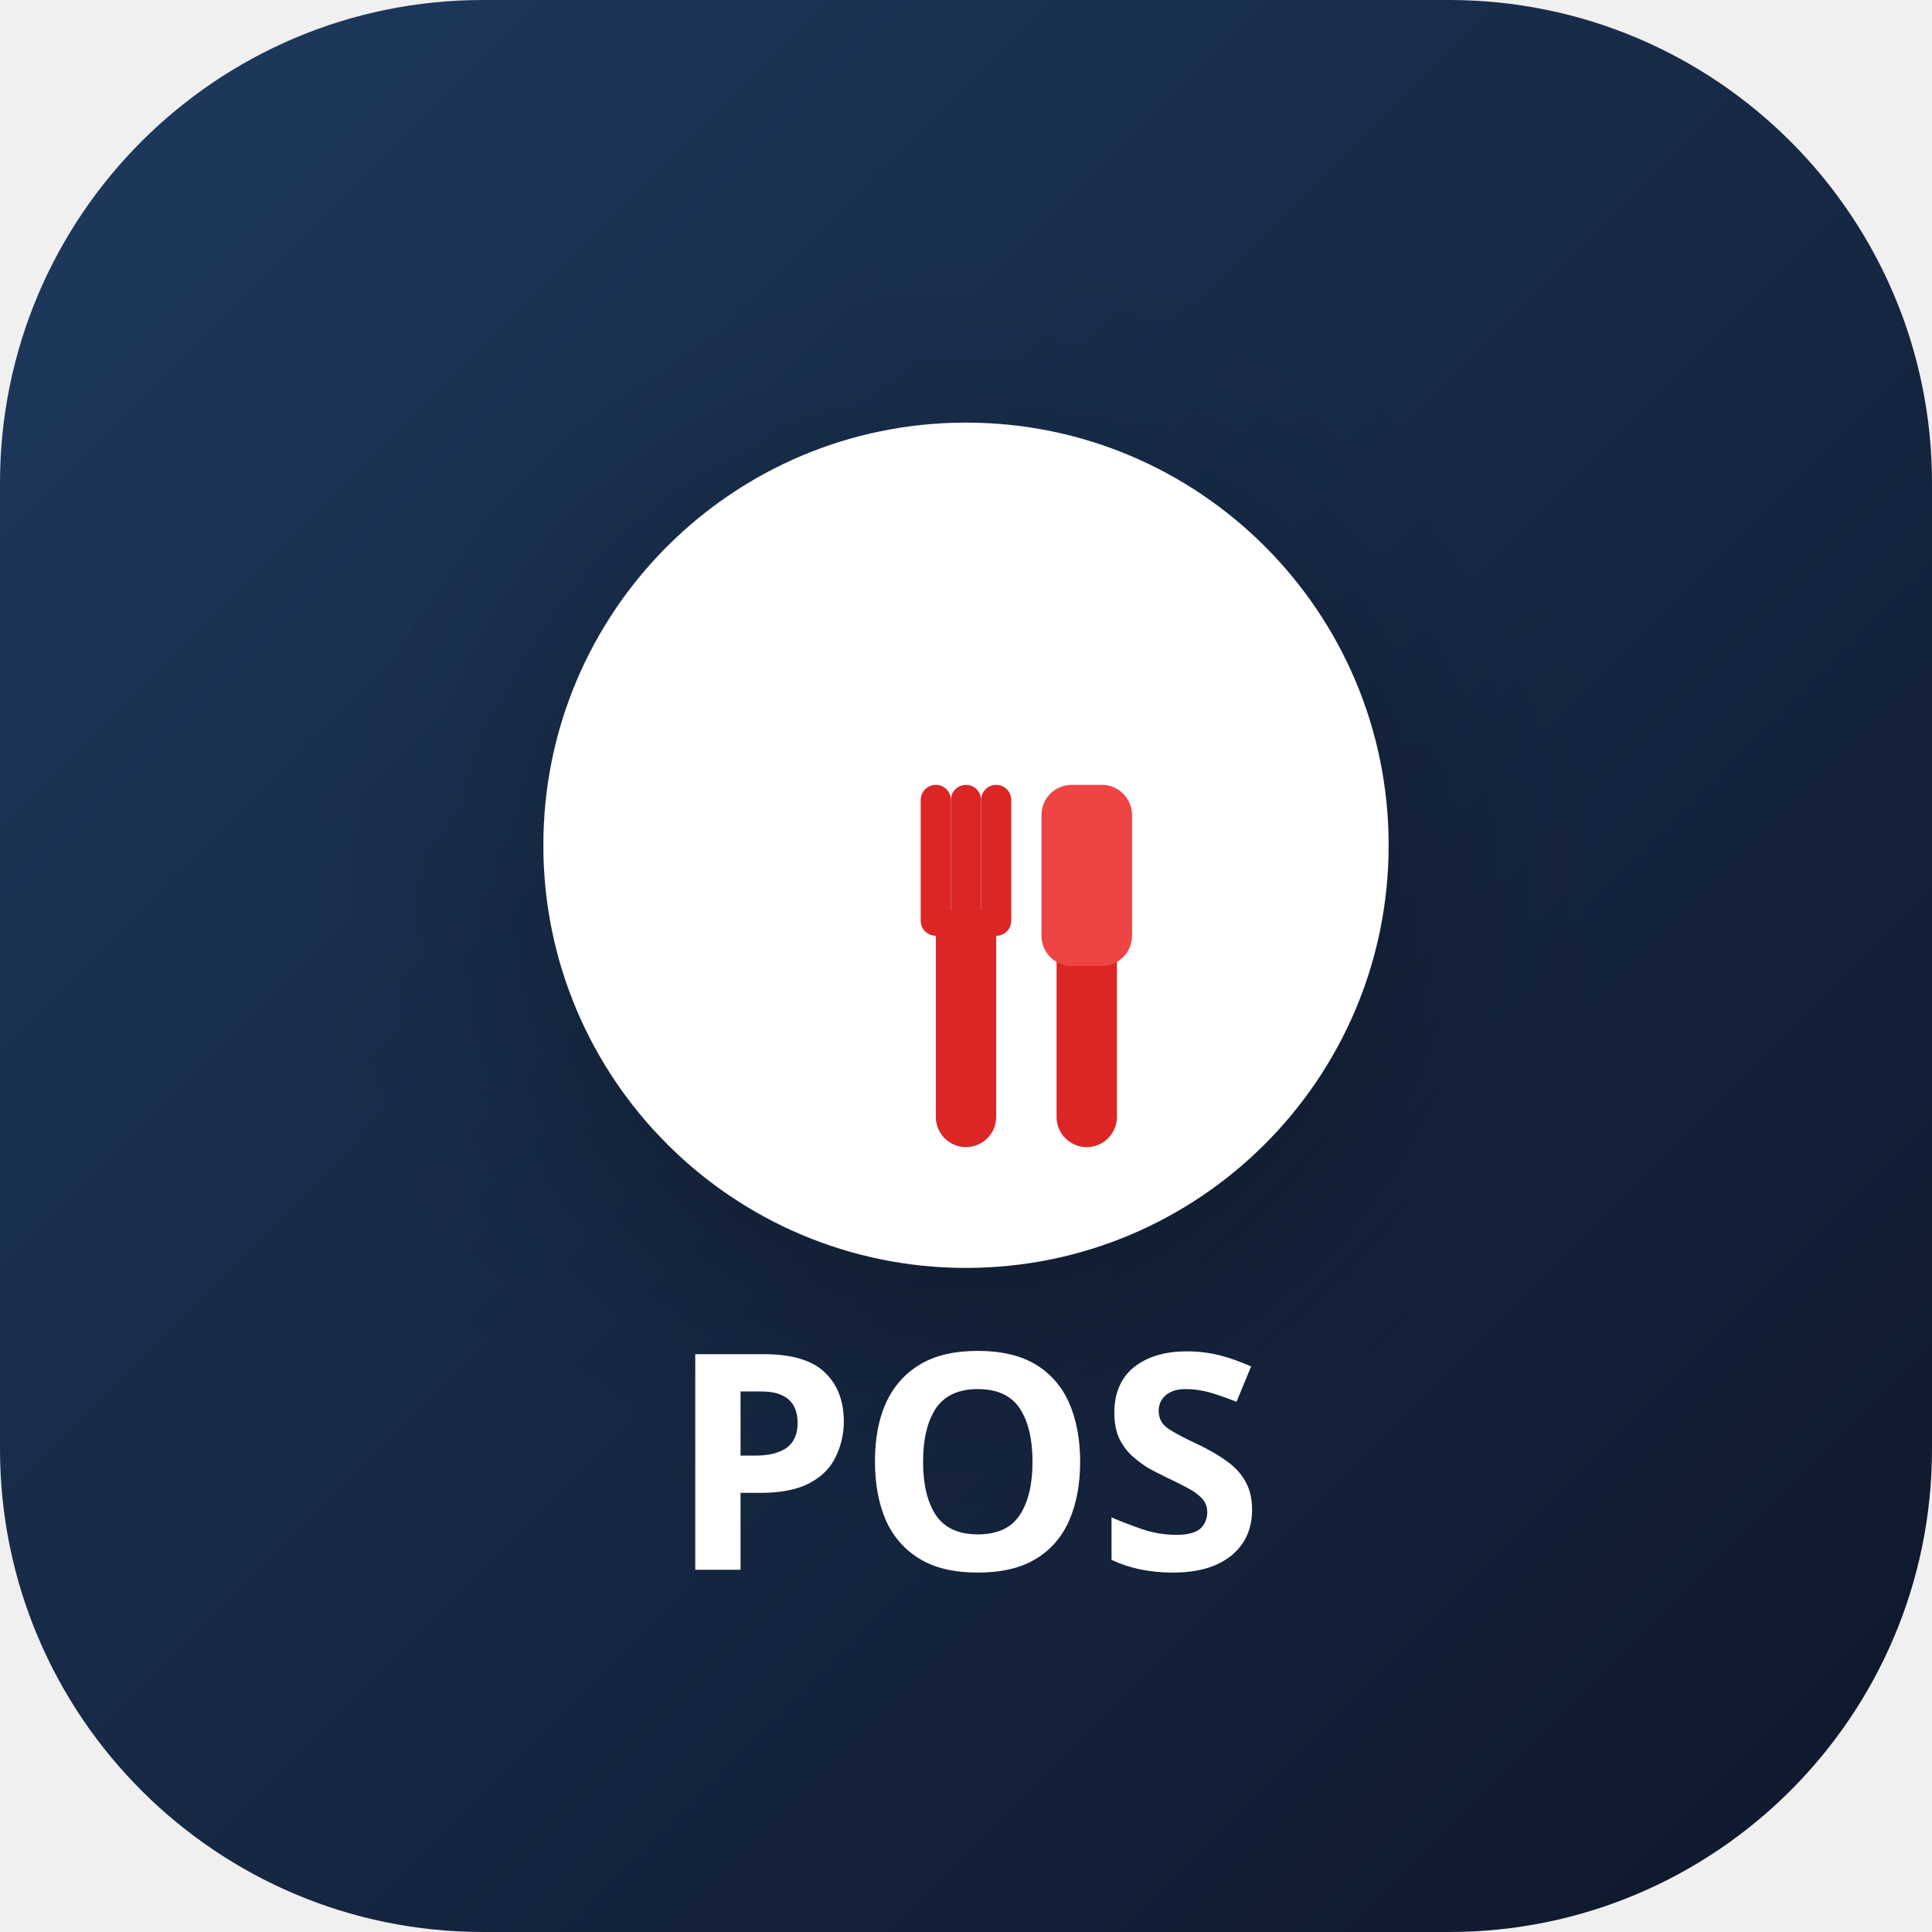
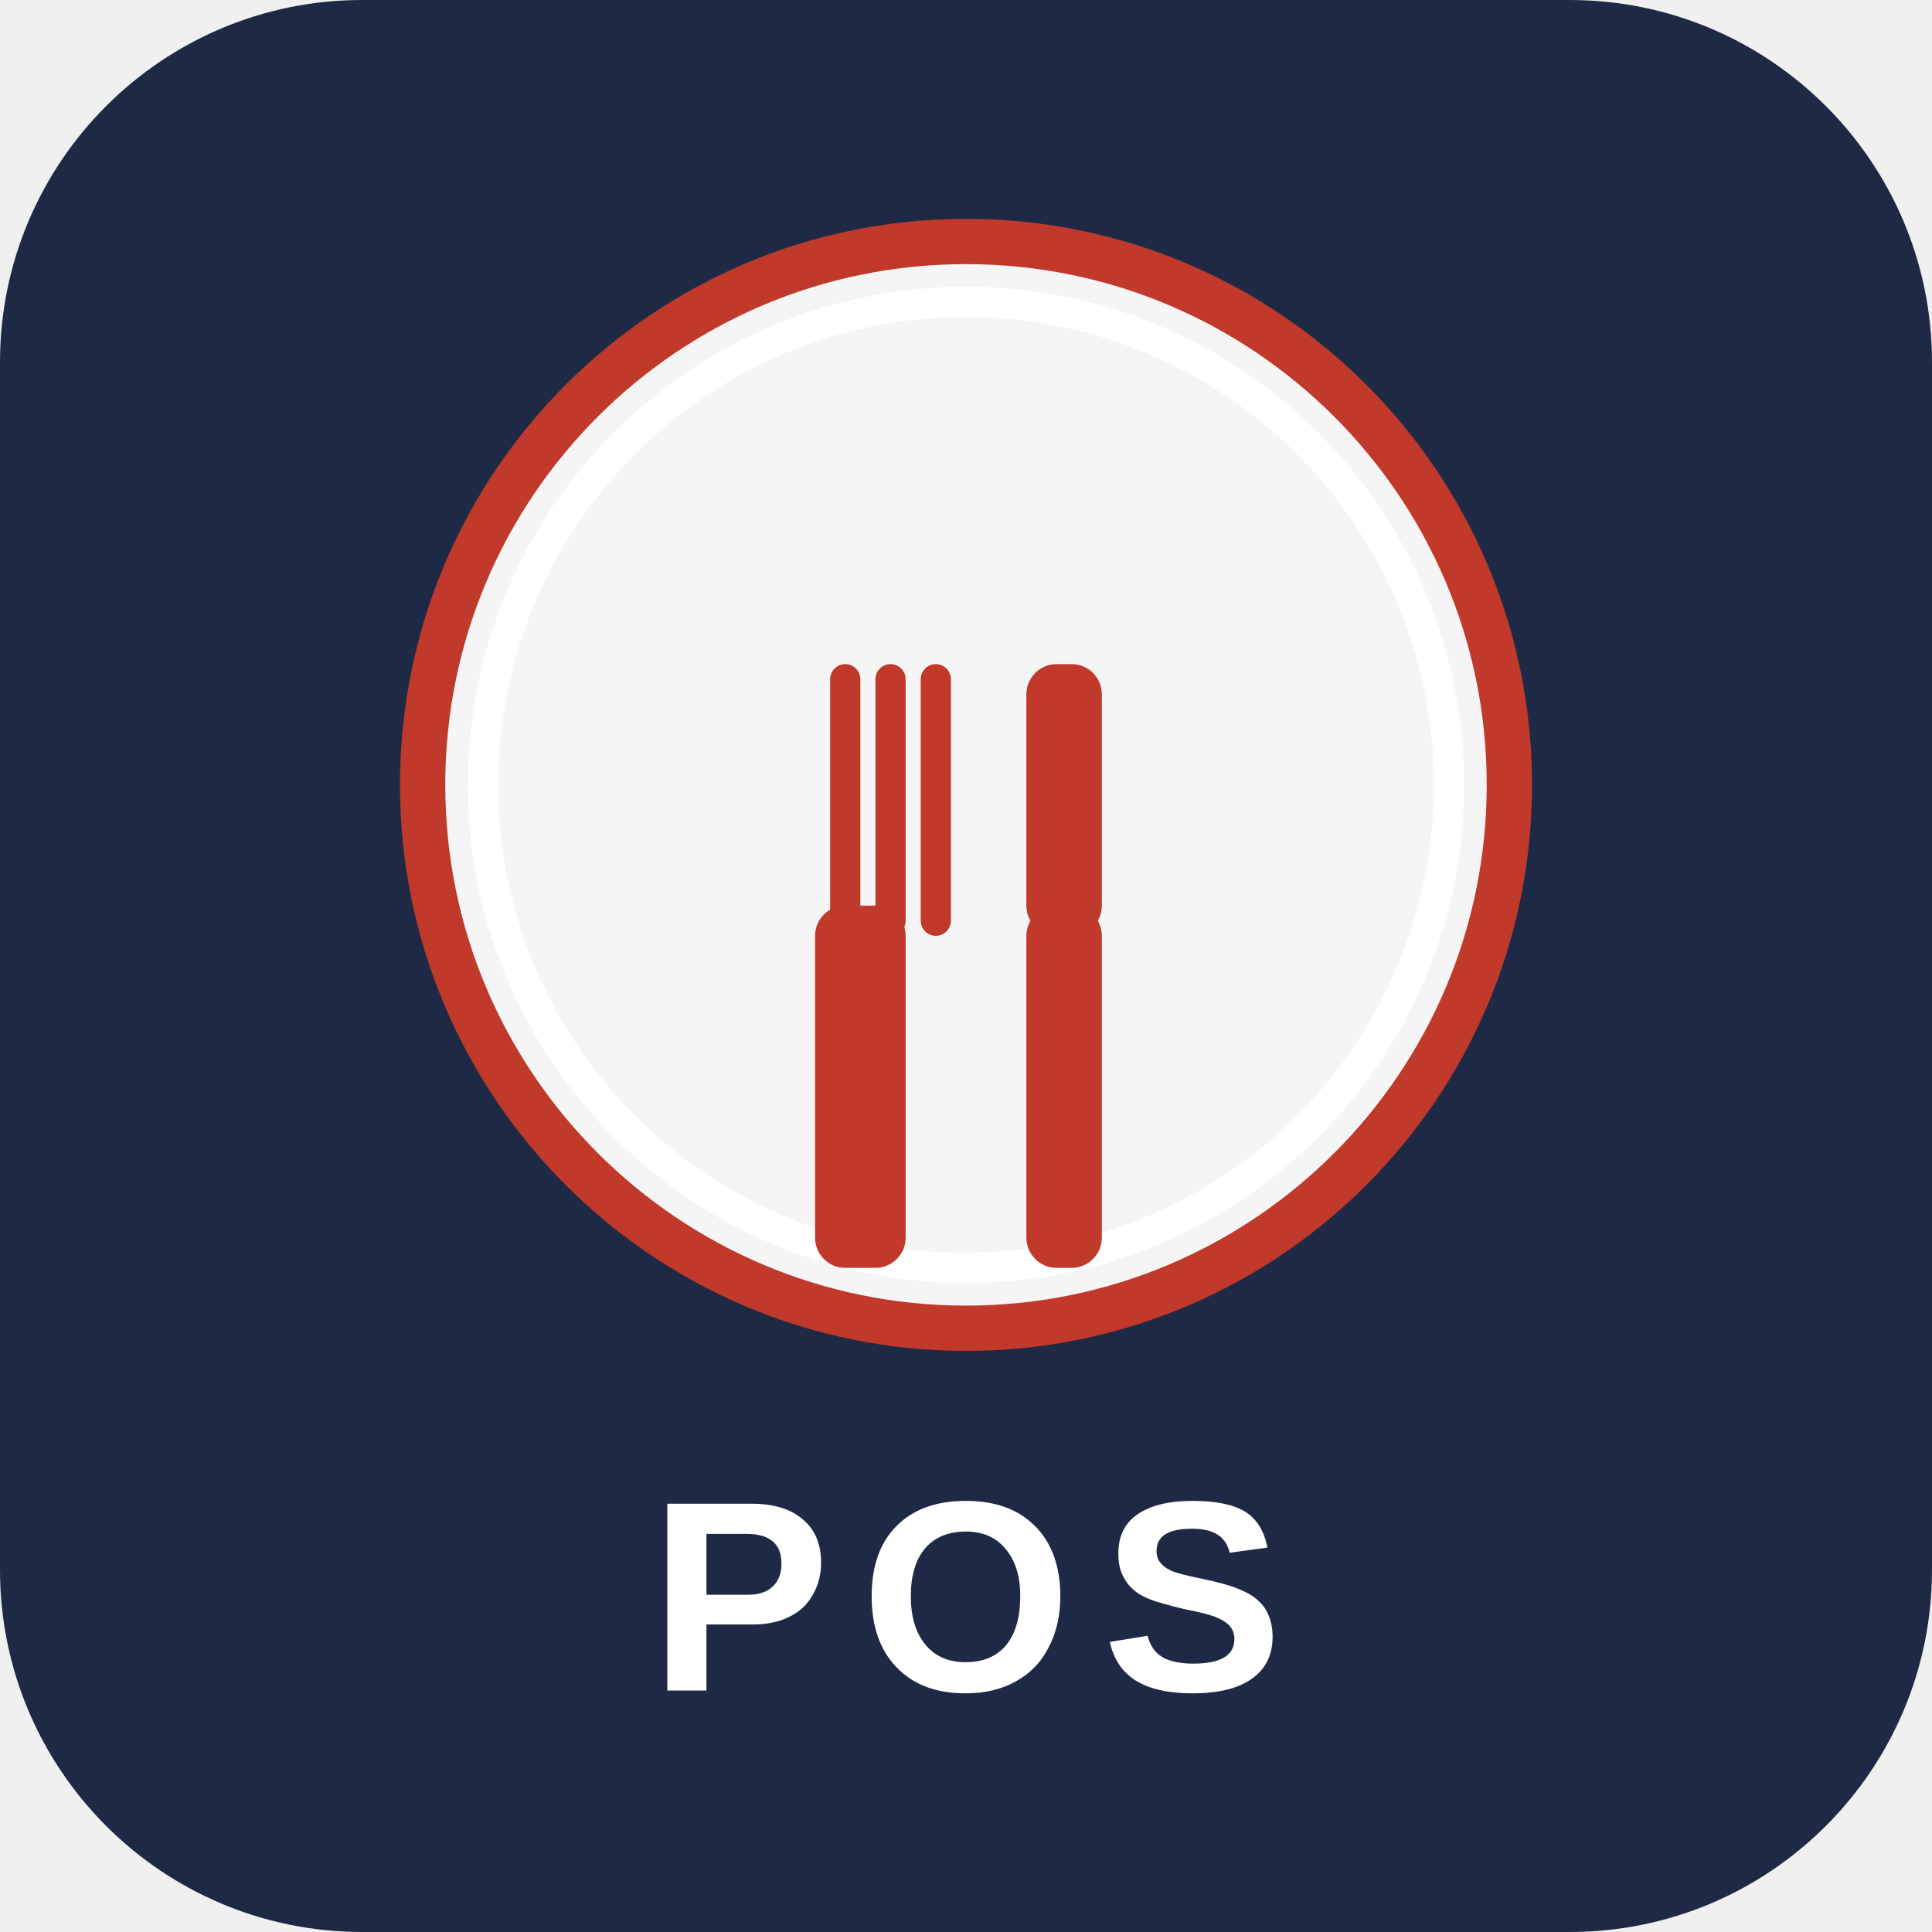
<svg xmlns="http://www.w3.org/2000/svg" width="64" height="64" viewBox="0 0 64 64">
-   <defs>
-     <linearGradient id="faviconBg" x1="0%" y1="0%" x2="100%" y2="100%">
-       <stop offset="0%" style="stop-color:#1e3a5f;stop-opacity:1" />
-       <stop offset="100%" style="stop-color:#0f172a;stop-opacity:1" />
-     </linearGradient>
-     <filter id="faviconShadow" x="-50%" y="-50%" width="200%" height="200%">
-       <feGaussianBlur in="SourceAlpha" stdDeviation="4" />
-       <feOffset dx="0" dy="2" result="offsetblur" />
-       <feComponentTransfer>
-         <feFuncA type="linear" slope="0.3" />
-       </feComponentTransfer>
-       <feMerge>
-         <feMergeNode />
-         <feMergeNode in="SourceGraphic" />
-       </feMerge>
-     </filter>
-   </defs>
-   <rect width="64" height="64" fill="url(#faviconBg)" rx="16" />
-   <circle cx="32" cy="28" r="14" fill="#ffffff" filter="url(#faviconShadow)" />
-   <g transform="translate(27, 22)">
-     <rect x="4" y="8" width="2" height="8" rx="1" fill="#dc2626" />
-     <rect x="3.5" y="4" width="1" height="5" rx="0.5" fill="#dc2626" />
-     <rect x="4.5" y="4" width="1" height="5" rx="0.5" fill="#dc2626" />
-     <rect x="5.5" y="4" width="1" height="5" rx="0.5" fill="#dc2626" />
-   </g>
-   <g transform="translate(33, 22)">
-     <rect x="2" y="8" width="2" height="8" rx="1" fill="#dc2626" />
-     <rect x="1.5" y="4" width="3" height="6" rx="1" fill="#ef4444" />
-   </g>
-   <text x="32" y="52" font-family="Arial Black, sans-serif" font-size="10" font-weight="900" fill="#ffffff" text-anchor="middle">POS</text>
+   <rect width="64" height="64" rx="12" fill="#1e2a45" />
+   <circle cx="32" cy="26" r="18" fill="#f5f5f5" />
+   <circle cx="32" cy="26" r="18" fill="none" stroke="#c0392b" stroke-width="1.5" />
+   <circle cx="32" cy="26" r="16" fill="none" stroke="#ffffff" stroke-width="1" />
+   <rect x="27" y="30" width="3" height="12" rx="1" fill="#c0392b" />
+   <rect x="27.5" y="22" width="1" height="9" rx="0.5" fill="#c0392b" />
+   <rect x="29" y="22" width="1" height="9" rx="0.5" fill="#c0392b" />
+   <rect x="30.5" y="22" width="1" height="9" rx="0.5" fill="#c0392b" />
+   <rect x="34" y="30" width="2.5" height="12" rx="1" fill="#c0392b" />
+   <rect x="34" y="22" width="2.5" height="9" rx="1" fill="#c0392b" />
+   <text x="32" y="56" text-anchor="middle" font-family="Arial Black, Arial" font-size="9" font-weight="900" fill="#ffffff" letter-spacing="1">POS</text>
</svg>
